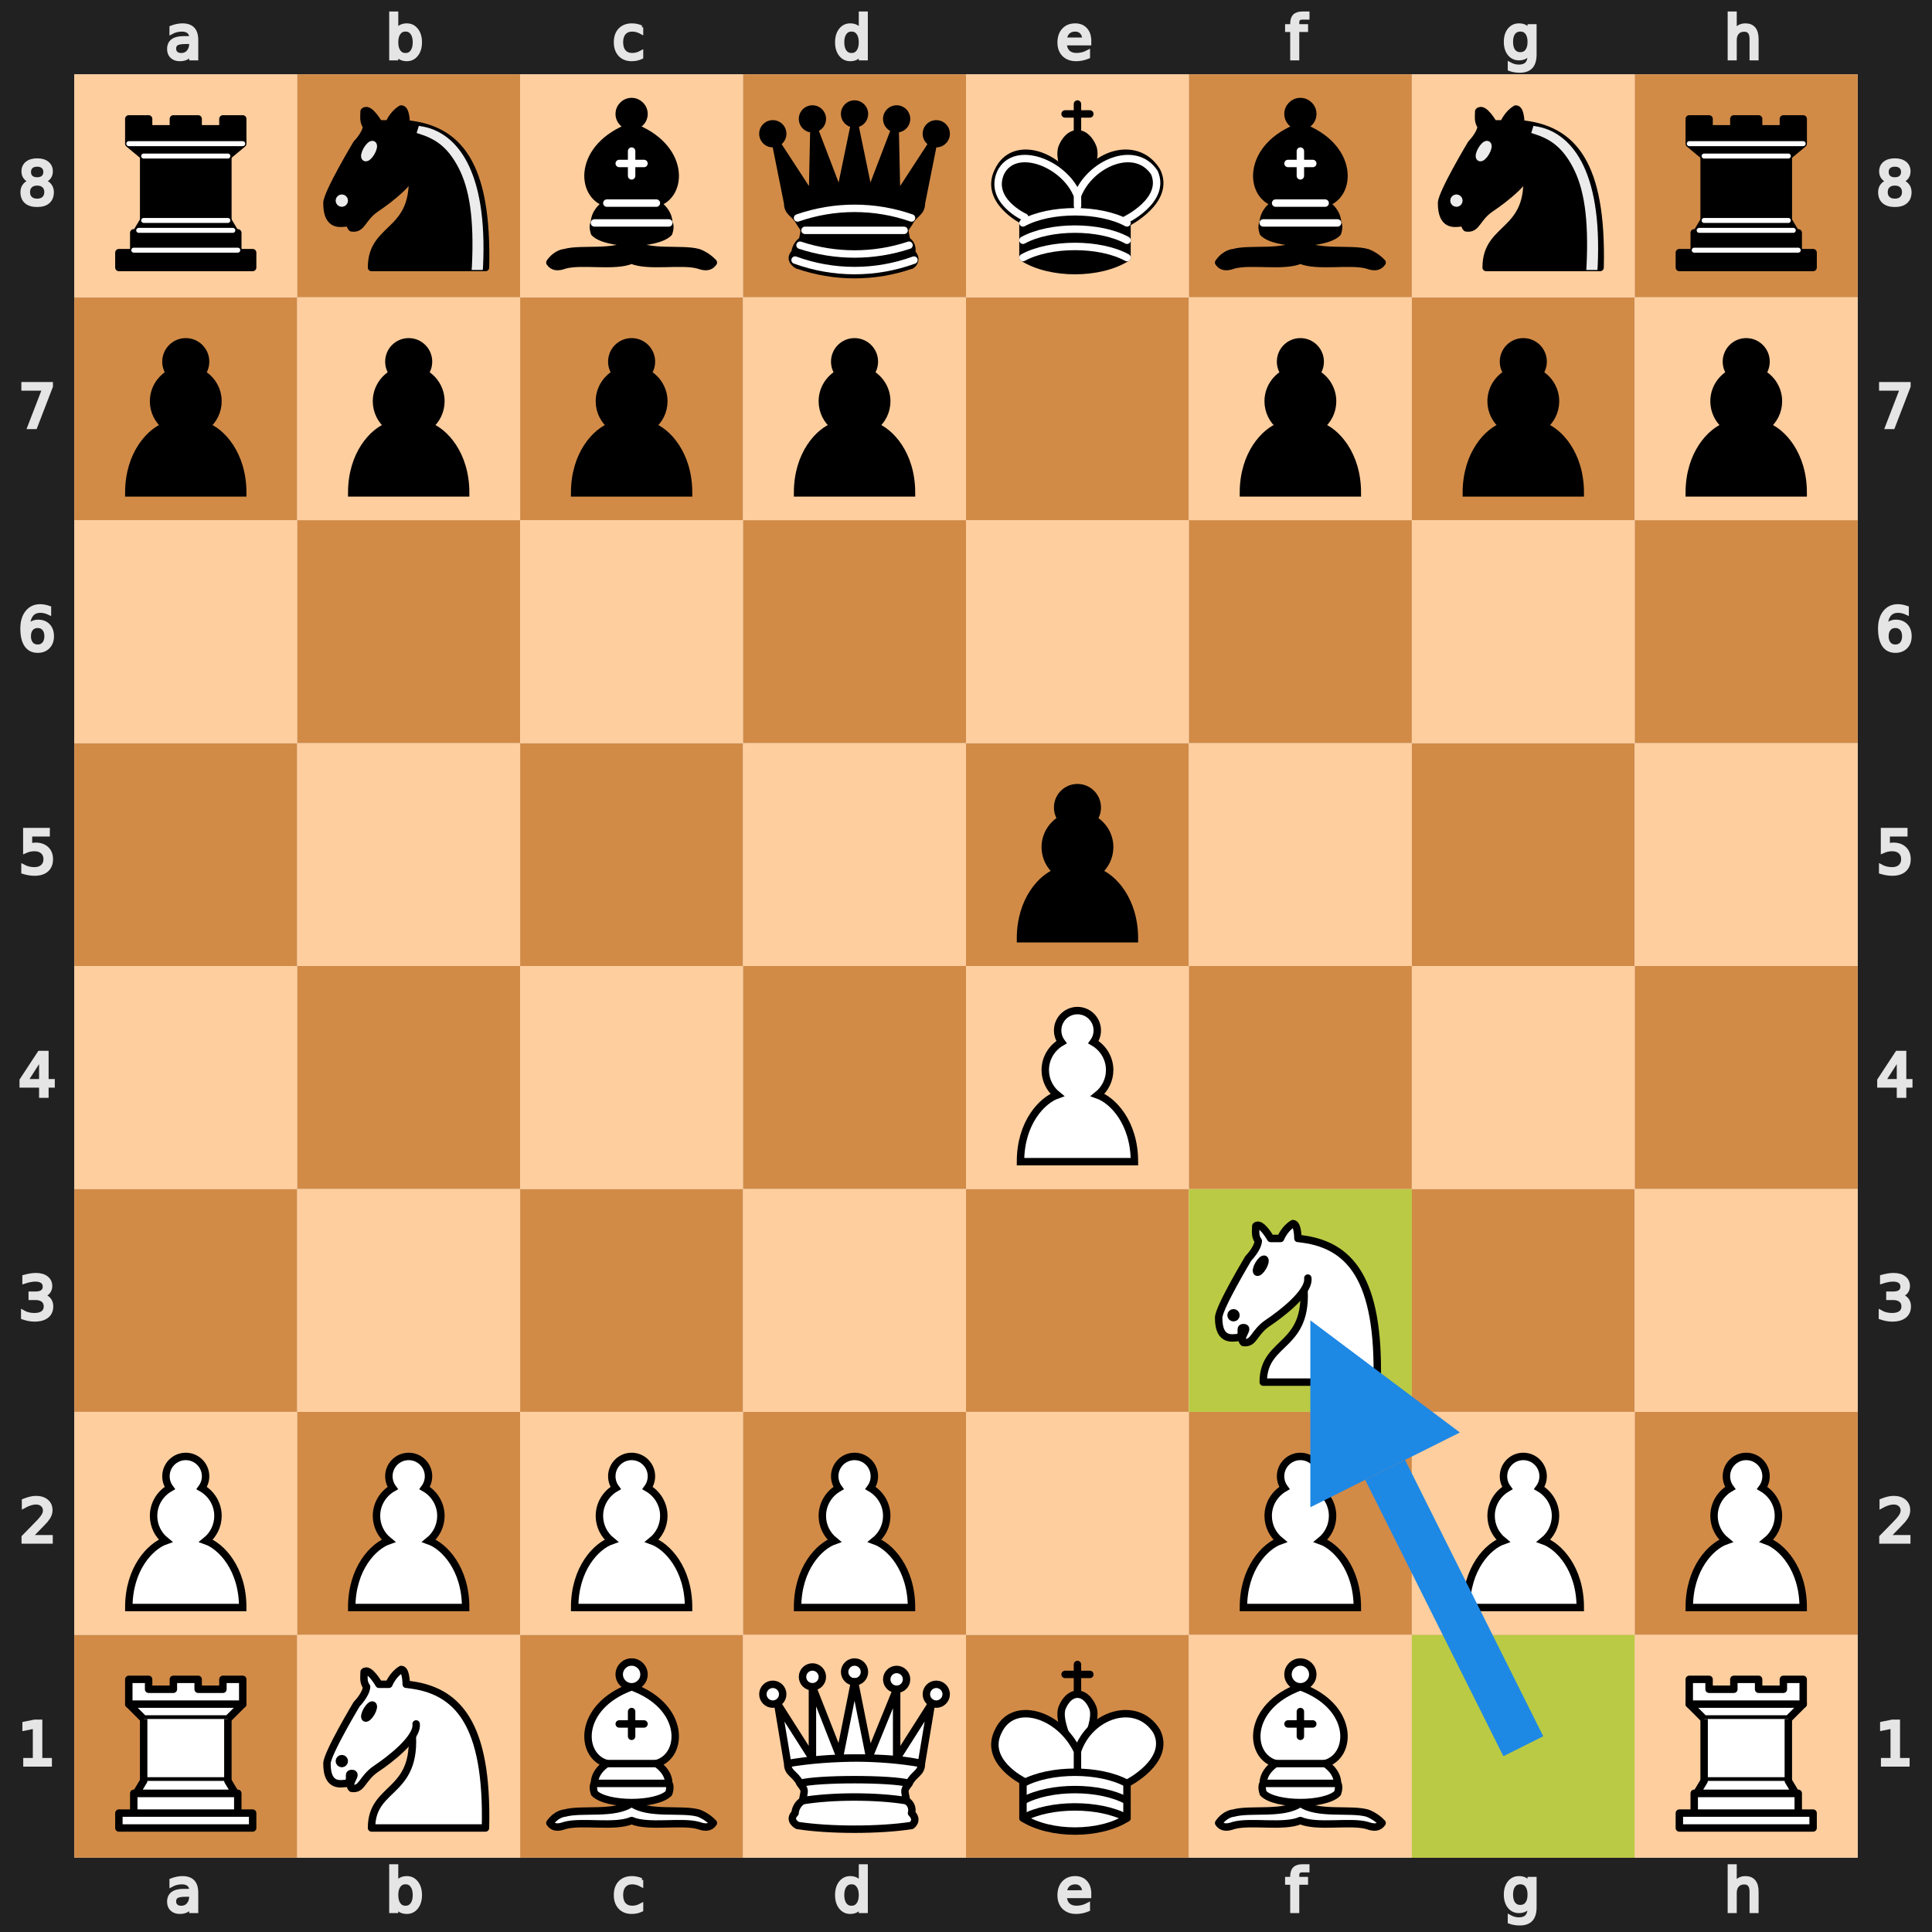
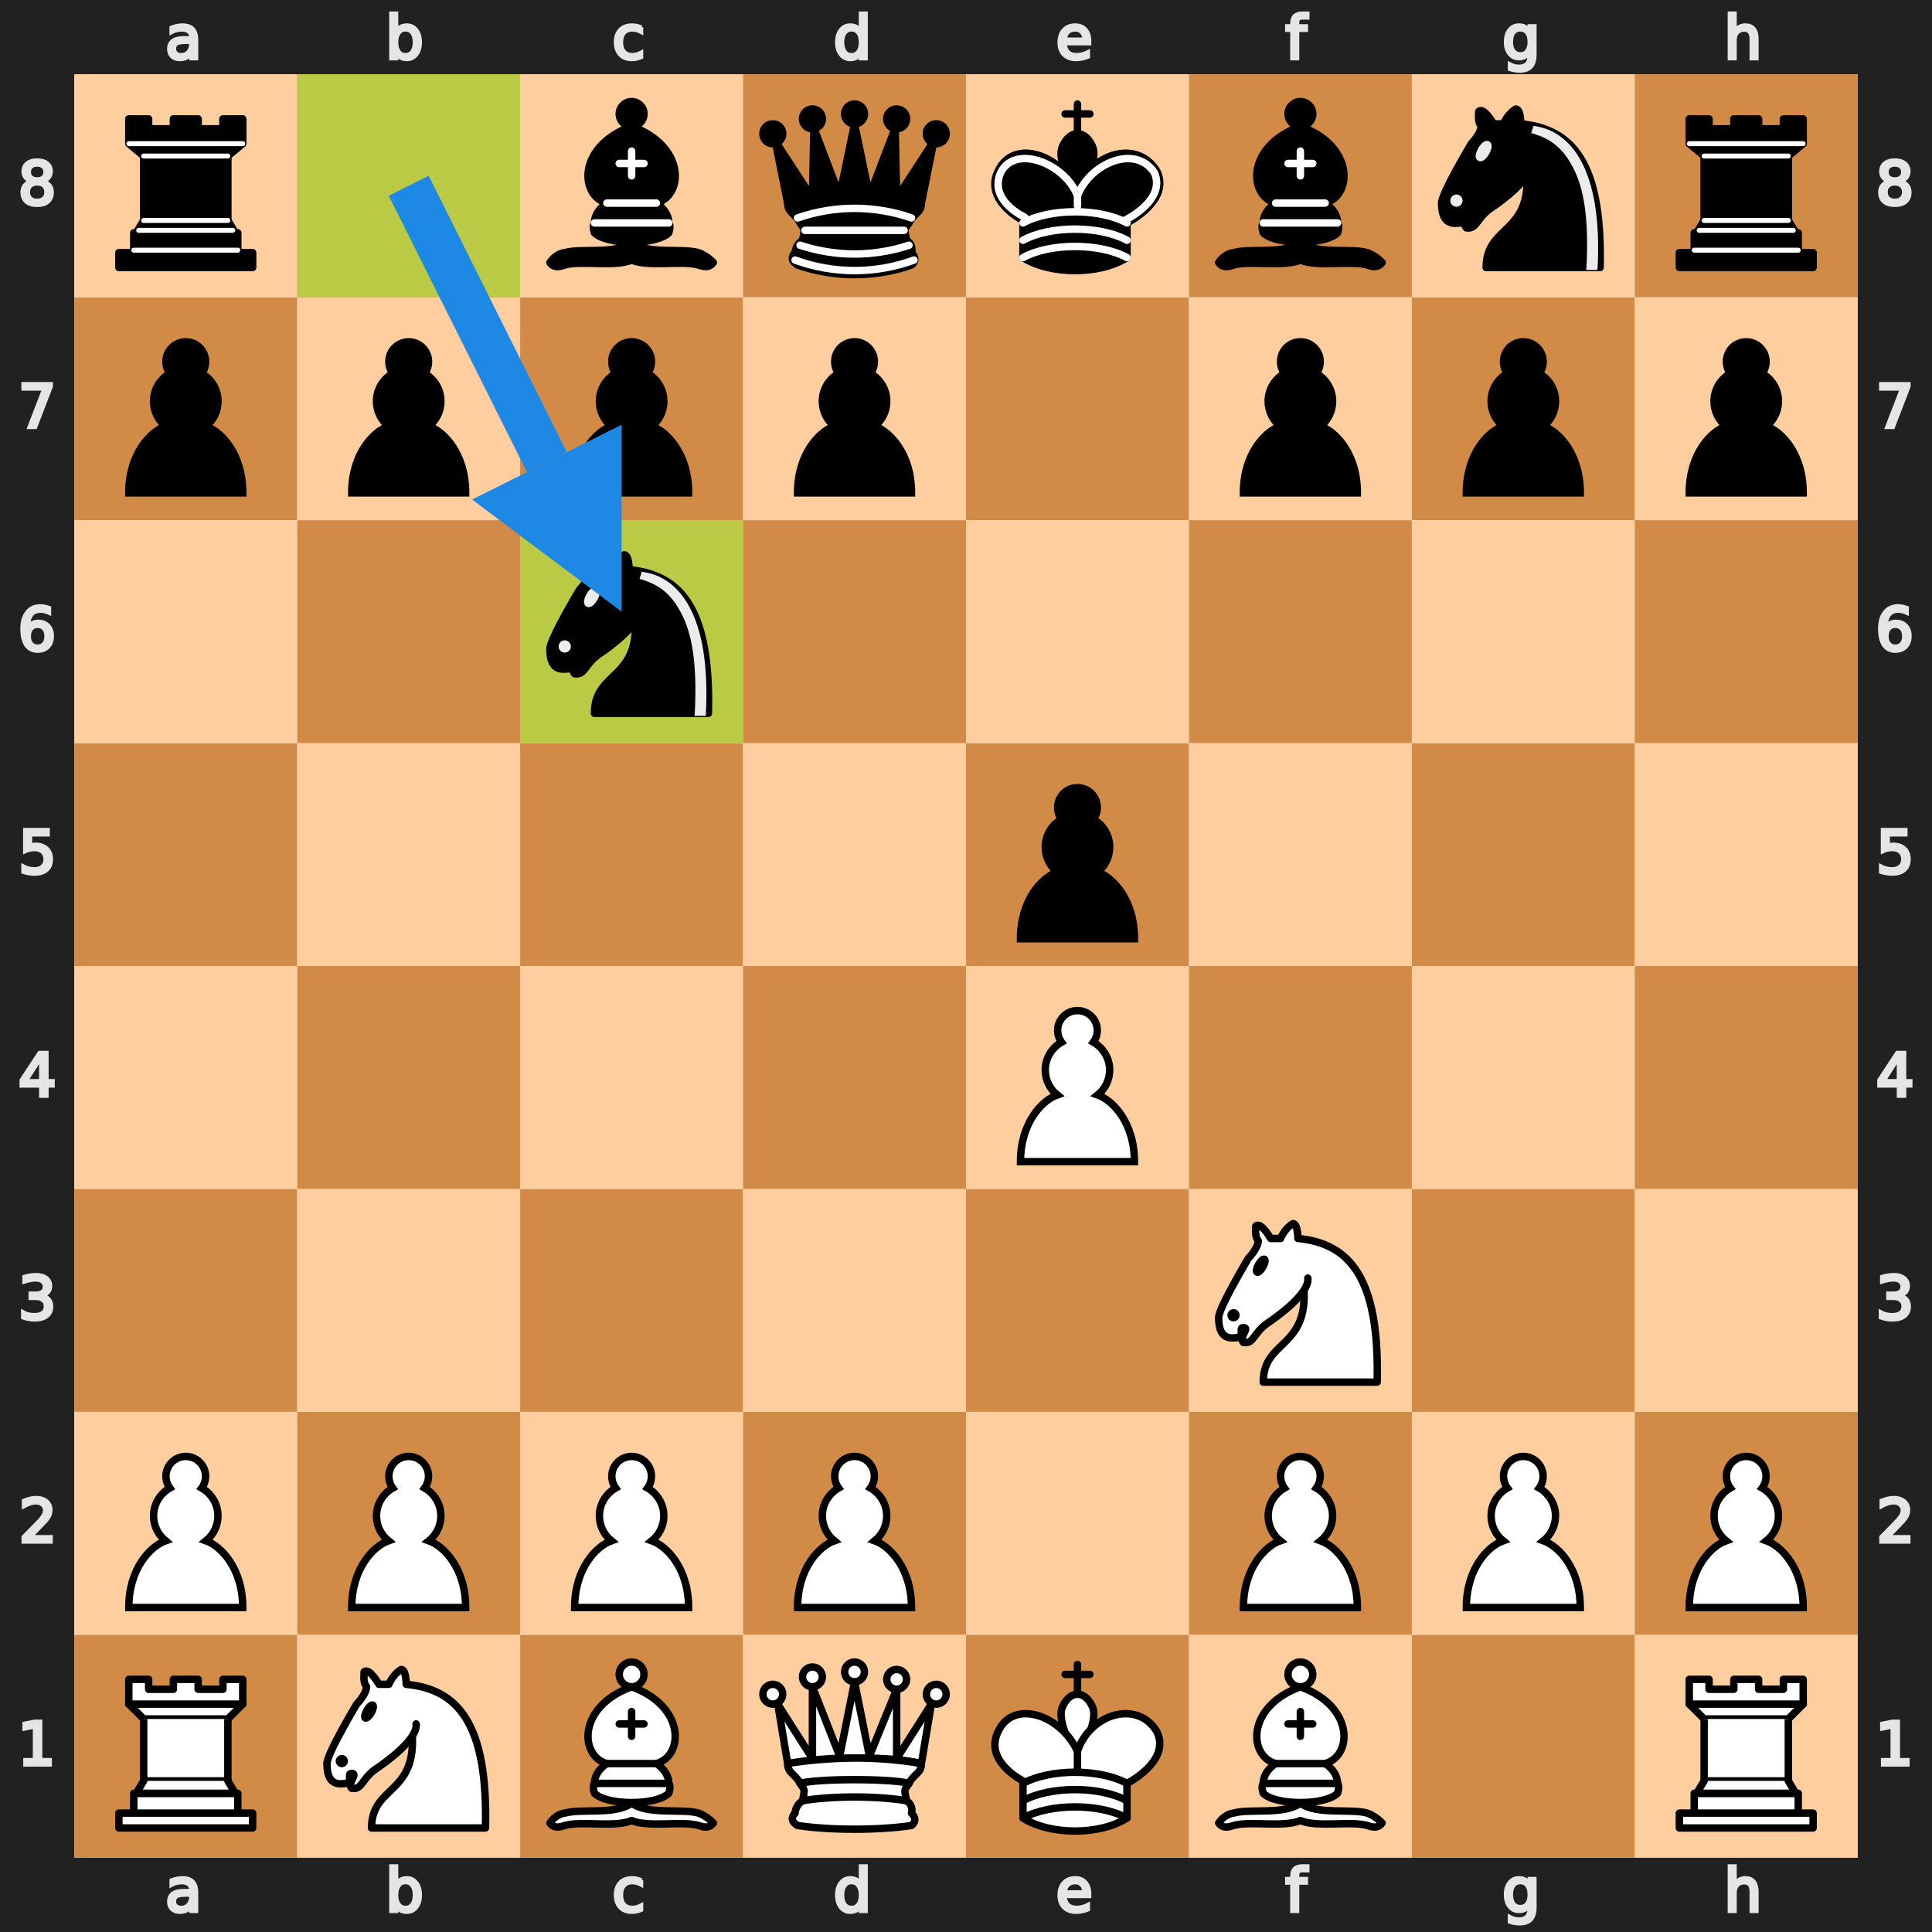
<svg xmlns="http://www.w3.org/2000/svg" xmlns:xlink="http://www.w3.org/1999/xlink" viewBox="0 0 390 390" width="400" height="400">
  <defs>
    <g id="white-pawn" class="white pawn">
      <path d="M22.5 9c-2.21 0-4 1.79-4 4 0 .89.29 1.71.78 2.38C17.33 16.5 16 18.59 16 21c0 2.03.94 3.84 2.41 5.03-3 1.06-7.41 5.55-7.41 13.47h23c0-7.92-4.41-12.41-7.41-13.47 1.47-1.19 2.41-3 2.41-5.03 0-2.41-1.33-4.5-3.28-5.62.49-.67.78-1.49.78-2.38 0-2.21-1.79-4-4-4z" fill="#fff" stroke="#000" stroke-width="1.5" stroke-linecap="round" />
    </g>
    <g id="white-knight" class="white knight" fill="none" fill-rule="evenodd" stroke="#000" stroke-width="1.5" stroke-linecap="round" stroke-linejoin="round">
      <path d="M 22,10 C 32.5,11 38.5,18 38,39 L 15,39 C 15,30 25,32.5 23,18" style="fill:#ffffff; stroke:#000000;" />
      <path d="M 24,18 C 24.38,20.91 18.45,25.37 16,27 C 13,29 13.18,31.34 11,31 C 9.958,30.06 12.41,27.96 11,28 C 10,28 11.19,29.23 10,30 C 9,30 5.997,31 6,26 C 6,24 12,14 12,14 C 12,14 13.89,12.1 14,10.5 C 13.27,9.506 13.5,8.5 13.5,7.5 C 14.5,6.5 16.5,10 16.5,10 L 18.5,10 C 18.5,10 19.28,8.008 21,7 C 22,7 22,10 22,10" style="fill:#ffffff; stroke:#000000;" />
      <path d="M 9.5 25.5 A 0.5 0.5 0 1 1 8.5,25.5 A 0.5 0.5 0 1 1 9.5 25.5 z" style="fill:#000000; stroke:#000000;" />
      <path d="M 15 15.5 A 0.5 1.5 0 1 1 14,15.5 A 0.5 1.5 0 1 1 15 15.5 z" transform="matrix(0.866,0.5,-0.5,0.866,9.693,-5.173)" style="fill:#000000; stroke:#000000;" />
    </g>
    <g id="white-bishop" class="white bishop" fill="none" fill-rule="evenodd" stroke="#000" stroke-width="1.5" stroke-linecap="round" stroke-linejoin="round">
      <g fill="#fff" stroke-linecap="butt">
        <path d="M9 36c3.39-.97 10.11.43 13.5-2 3.39 2.43 10.11 1.03 13.5 2 0 0 1.65.54 3 2-.68.97-1.65.99-3 .5-3.39-.97-10.11.46-13.5-1-3.39 1.46-10.11.03-13.5 1-1.354.49-2.323.47-3-.5 1.354-1.94 3-2 3-2zM15 32c2.5 2.5 12.5 2.5 15 0 .5-1.5 0-2 0-2 0-2.5-2.5-4-2.5-4 5.5-1.5 6-11.5-5-15.5-11 4-10.5 14-5 15.5 0 0-2.5 1.5-2.5 4 0 0-.5.5 0 2zM25 8a2.5 2.5 0 1 1-5 0 2.5 2.5 0 1 1 5 0z" />
      </g>
      <path d="M17.5 26h10M15 30h15m-7.5-14.5v5M20 18h5" stroke-linejoin="miter" />
    </g>
    <g id="white-rook" class="white rook" fill="#fff" fill-rule="evenodd" stroke="#000" stroke-width="1.5" stroke-linecap="round" stroke-linejoin="round">
      <path d="M9 39h27v-3H9v3zM12 36v-4h21v4H12zM11 14V9h4v2h5V9h5v2h5V9h4v5" stroke-linecap="butt" />
      <path d="M34 14l-3 3H14l-3-3" />
      <path d="M31 17v12.5H14V17" stroke-linecap="butt" stroke-linejoin="miter" />
      <path d="M31 29.5l1.5 2.5h-20l1.5-2.5" />
      <path d="M11 14h23" fill="none" stroke-linejoin="miter" />
    </g>
    <g id="white-queen" class="white queen" fill="#fff" fill-rule="evenodd" stroke="#000" stroke-width="1.5" stroke-linecap="round" stroke-linejoin="round">
      <path d="M8 12a2 2 0 1 1-4 0 2 2 0 1 1 4 0zM24.5 7.5a2 2 0 1 1-4 0 2 2 0 1 1 4 0zM41 12a2 2 0 1 1-4 0 2 2 0 1 1 4 0zM16 8.5a2 2 0 1 1-4 0 2 2 0 1 1 4 0zM33 9a2 2 0 1 1-4 0 2 2 0 1 1 4 0z" />
      <path d="M9 26c8.5-1.5 21-1.5 27 0l2-12-7 11V11l-5.5 13.5-3-15-3 15-5.5-14V25L7 14l2 12zM9 26c0 2 1.5 2 2.5 4 1 1.5 1 1 .5 3.5-1.5 1-1.5 2.5-1.5 2.5-1.5 1.5.5 2.5.5 2.5 6.5 1 16.5 1 23 0 0 0 1.5-1 0-2.5 0 0 .5-1.5-1-2.5-.5-2.5-.5-2 .5-3.5 1-2 2.5-2 2.5-4-8.5-1.5-18.5-1.5-27 0z" stroke-linecap="butt" />
      <path d="M11.5 30c3.5-1 18.5-1 22 0M12 33.5c6-1 15-1 21 0" fill="none" />
    </g>
    <g id="white-king" class="white king" fill="none" fill-rule="evenodd" stroke="#000" stroke-width="1.5" stroke-linecap="round" stroke-linejoin="round">
      <path d="M22.5 11.63V6M20 8h5" stroke-linejoin="miter" />
      <path d="M22.5 25s4.5-7.5 3-10.5c0 0-1-2.5-3-2.5s-3 2.5-3 2.5c-1.5 3 3 10.5 3 10.5" fill="#fff" stroke-linecap="butt" stroke-linejoin="miter" />
      <path d="M11.5 37c5.5 3.5 15.5 3.5 21 0v-7s9-4.5 6-10.5c-4-6.5-13.5-3.5-16 4V27v-3.5c-3.5-7.5-13-10.5-16-4-3 6 5 10 5 10V37z" fill="#fff" />
      <path d="M11.5 30c5.5-3 15.5-3 21 0m-21 3.5c5.5-3 15.5-3 21 0m-21 3.5c5.5-3 15.5-3 21 0" />
    </g>
    <g id="black-pawn" class="black pawn">
      <path d="M22.5 9c-2.21 0-4 1.79-4 4 0 .89.29 1.71.78 2.38C17.33 16.5 16 18.59 16 21c0 2.03.94 3.84 2.41 5.03-3 1.06-7.41 5.55-7.41 13.47h23c0-7.92-4.41-12.41-7.41-13.47 1.47-1.19 2.41-3 2.41-5.03 0-2.41-1.33-4.5-3.28-5.62.49-.67.78-1.49.78-2.38 0-2.21-1.79-4-4-4z" fill="#000" stroke="#000" stroke-width="1.5" stroke-linecap="round" />
    </g>
    <g id="black-knight" class="black knight" fill="none" fill-rule="evenodd" stroke="#000" stroke-width="1.5" stroke-linecap="round" stroke-linejoin="round">
      <path d="M 22,10 C 32.5,11 38.5,18 38,39 L 15,39 C 15,30 25,32.5 23,18" style="fill:#000000; stroke:#000000;" />
      <path d="M 24,18 C 24.38,20.91 18.45,25.37 16,27 C 13,29 13.18,31.34 11,31 C 9.958,30.06 12.41,27.96 11,28 C 10,28 11.19,29.23 10,30 C 9,30 5.997,31 6,26 C 6,24 12,14 12,14 C 12,14 13.89,12.1 14,10.5 C 13.27,9.506 13.5,8.5 13.5,7.5 C 14.5,6.5 16.5,10 16.5,10 L 18.5,10 C 18.5,10 19.28,8.008 21,7 C 22,7 22,10 22,10" style="fill:#000000; stroke:#000000;" />
      <path d="M 9.5 25.5 A 0.5 0.5 0 1 1 8.5,25.5 A 0.5 0.5 0 1 1 9.5 25.5 z" style="fill:#ececec; stroke:#ececec;" />
      <path d="M 15 15.5 A 0.5 1.5 0 1 1 14,15.5 A 0.5 1.5 0 1 1 15 15.5 z" transform="matrix(0.866,0.5,-0.5,0.866,9.693,-5.173)" style="fill:#ececec; stroke:#ececec;" />
      <path d="M 24.55,10.4 L 24.1,11.85 L 24.6,12 C 27.75,13 30.25,14.49 32.5,18.75 C 34.75,23.01 35.75,29.06 35.25,39 L 35.2,39.5 L 37.45,39.5 L 37.5,39 C 38,28.94 36.62,22.15 34.25,17.66 C 31.88,13.17 28.46,11.02 25.06,10.5 L 24.55,10.4 z " style="fill:#ececec; stroke:none;" />
    </g>
    <g id="black-bishop" class="black bishop" fill="none" fill-rule="evenodd" stroke="#000" stroke-width="1.5" stroke-linecap="round" stroke-linejoin="round">
      <path d="M9 36c3.39-.97 10.11.43 13.5-2 3.39 2.43 10.11 1.03 13.5 2 0 0 1.65.54 3 2-.68.97-1.65.99-3 .5-3.39-.97-10.11.46-13.5-1-3.39 1.46-10.11.03-13.5 1-1.354.49-2.323.47-3-.5 1.354-1.94 3-2 3-2zm6-4c2.5 2.5 12.5 2.5 15 0 .5-1.5 0-2 0-2 0-2.5-2.5-4-2.5-4 5.5-1.5 6-11.5-5-15.5-11 4-10.5 14-5 15.5 0 0-2.5 1.5-2.5 4 0 0-.5.5 0 2zM25 8a2.5 2.5 0 1 1-5 0 2.5 2.5 0 1 1 5 0z" fill="#000" stroke-linecap="butt" />
      <path d="M17.5 26h10M15 30h15m-7.5-14.5v5M20 18h5" stroke="#fff" stroke-linejoin="miter" />
    </g>
    <g id="black-rook" class="black rook" fill="#000" fill-rule="evenodd" stroke="#000" stroke-width="1.5" stroke-linecap="round" stroke-linejoin="round">
      <path d="M9 39h27v-3H9v3zM12.5 32l1.5-2.5h17l1.5 2.5h-20zM12 36v-4h21v4H12z" stroke-linecap="butt" />
      <path d="M14 29.5v-13h17v13H14z" stroke-linecap="butt" stroke-linejoin="miter" />
      <path d="M14 16.5L11 14h23l-3 2.5H14zM11 14V9h4v2h5V9h5v2h5V9h4v5H11z" stroke-linecap="butt" />
      <path d="M12 35.5h21M13 31.5h19M14 29.5h17M14 16.5h17M11 14h23" fill="none" stroke="#fff" stroke-width="1" stroke-linejoin="miter" />
    </g>
    <g id="black-queen" class="black queen" fill="#000" fill-rule="evenodd" stroke="#000" stroke-width="1.5" stroke-linecap="round" stroke-linejoin="round">
      <g fill="#000" stroke="none">
        <circle cx="6" cy="12" r="2.75" />
        <circle cx="14" cy="9" r="2.75" />
        <circle cx="22.5" cy="8" r="2.75" />
        <circle cx="31" cy="9" r="2.75" />
        <circle cx="39" cy="12" r="2.75" />
      </g>
      <path d="M9 26c8.5-1.5 21-1.5 27 0l2.5-12.5L31 25l-.3-14.1-5.2 13.6-3-14.5-3 14.5-5.2-13.6L14 25 6.5 13.5 9 26zM9 26c0 2 1.5 2 2.5 4 1 1.5 1 1 .5 3.5-1.5 1-1.5 2.5-1.5 2.5-1.5 1.5.5 2.5.5 2.5 6.5 1 16.5 1 23 0 0 0 1.5-1 0-2.5 0 0 .5-1.5-1-2.5-.5-2.5-.5-2 .5-3.5 1-2 2.5-2 2.5-4-8.5-1.5-18.5-1.5-27 0z" stroke-linecap="butt" />
      <path d="M11 38.5a35 35 1 0 0 23 0" fill="none" stroke-linecap="butt" />
      <path d="M11 29a35 35 1 0 1 23 0M12.5 31.5h20M11.5 34.5a35 35 1 0 0 22 0M10.5 37.5a35 35 1 0 0 24 0" fill="none" stroke="#fff" />
    </g>
    <g id="black-king" class="black king" fill="none" fill-rule="evenodd" stroke="#000" stroke-width="1.5" stroke-linecap="round" stroke-linejoin="round">
      <path d="M22.5 11.63V6" stroke-linejoin="miter" />
      <path d="M22.5 25s4.5-7.5 3-10.5c0 0-1-2.5-3-2.5s-3 2.5-3 2.5c-1.5 3 3 10.5 3 10.5" fill="#000" stroke-linecap="butt" stroke-linejoin="miter" />
      <path d="M11.5 37c5.5 3.5 15.5 3.5 21 0v-7s9-4.5 6-10.5c-4-6.5-13.5-3.5-16 4V27v-3.5c-3.5-7.5-13-10.5-16-4-3 6 5 10 5 10V37z" fill="#000" />
      <path d="M20 8h5" stroke-linejoin="miter" />
      <path d="M32 29.5s8.5-4 6.03-9.65C34.15 14 25 18 22.5 24.5l.01 2.1-.01-2.1C20 18 9.906 14 6.997 19.85c-2.497 5.65 4.853 9 4.853 9M11.5 30c5.5-3 15.5-3 21 0m-21 3.5c5.5-3 15.5-3 21 0m-21 3.5c5.5-3 15.5-3 21 0" stroke="#fff" />
    </g>
  </defs>
  <rect x="7.5" y="7.5" width="375" height="375" fill="none" stroke="#212121" stroke-width="15" />
  <g transform="translate(20, 1) scale(0.75, 0.75)" fill="#e5e5e5" stroke="#e5e5e5">
    <path d="M23.328 10.016q-1.742 0-2.414.398-.672.398-.672 1.36 0 .765.5 1.218.508.445 1.375.445 1.196 0 1.914-.843.727-.852.727-2.258v-.32zm2.867-.594v4.992h-1.437v-1.328q-.492.797-1.227 1.18-.734.375-1.797.375-1.343 0-2.14-.75-.79-.758-.79-2.024 0-1.476.985-2.226.992-.75 2.953-.75h2.016V8.75q0-.992-.656-1.531-.649-.547-1.829-.547-.75 0-1.46.18-.711.18-1.368.539V6.062q.79-.304 1.532-.453.742-.156 1.445-.156 1.898 0 2.836.984.937.985.937 2.985z" />
  </g>
  <g transform="translate(20, 375) scale(0.75, 0.75)" fill="#e5e5e5" stroke="#e5e5e5">
    <path d="M23.328 10.016q-1.742 0-2.414.398-.672.398-.672 1.36 0 .765.5 1.218.508.445 1.375.445 1.196 0 1.914-.843.727-.852.727-2.258v-.32zm2.867-.594v4.992h-1.437v-1.328q-.492.797-1.227 1.18-.734.375-1.797.375-1.343 0-2.14-.75-.79-.758-.79-2.024 0-1.476.985-2.226.992-.75 2.953-.75h2.016V8.75q0-.992-.656-1.531-.649-.547-1.829-.547-.75 0-1.46.18-.711.18-1.368.539V6.062q.79-.304 1.532-.453.742-.156 1.445-.156 1.898 0 2.836.984.937.985.937 2.985z" />
  </g>
  <g transform="translate(65, 1) scale(0.75, 0.75)" fill="#e5e5e5" stroke="#e5e5e5">
    <path d="M24.922 10.047q0-1.586-.656-2.485-.649-.906-1.79-.906-1.14 0-1.796.906-.649.899-.649 2.485 0 1.586.649 2.492.656.898 1.797.898 1.14 0 1.789-.898.656-.906.656-2.492zm-4.89-3.055q.452-.781 1.14-1.156.695-.383 1.656-.383 1.594 0 2.586 1.266 1 1.265 1 3.328 0 2.062-1 3.328-.992 1.266-2.586 1.266-.96 0-1.656-.375-.688-.383-1.14-1.164v1.312h-1.446V2.258h1.445z" />
  </g>
  <g transform="translate(65, 375) scale(0.75, 0.75)" fill="#e5e5e5" stroke="#e5e5e5">
    <path d="M24.922 10.047q0-1.586-.656-2.485-.649-.906-1.79-.906-1.14 0-1.796.906-.649.899-.649 2.485 0 1.586.649 2.492.656.898 1.797.898 1.14 0 1.789-.898.656-.906.656-2.492zm-4.89-3.055q.452-.781 1.14-1.156.695-.383 1.656-.383 1.594 0 2.586 1.266 1 1.265 1 3.328 0 2.062-1 3.328-.992 1.266-2.586 1.266-.96 0-1.656-.375-.688-.383-1.14-1.164v1.312h-1.446V2.258h1.445z" />
  </g>
  <g transform="translate(110, 1) scale(0.75, 0.75)" fill="#e5e5e5" stroke="#e5e5e5">
    <path d="M25.96 6v1.344q-.608-.336-1.226-.5-.609-.172-1.234-.172-1.398 0-2.172.89-.773.883-.773 2.485 0 1.601.773 2.492.774.883 2.172.883.625 0 1.234-.164.618-.172 1.227-.508v1.328q-.602.281-1.25.422-.64.14-1.367.14-1.977 0-3.14-1.242-1.165-1.242-1.165-3.351 0-2.14 1.172-3.367 1.18-1.227 3.227-1.227.664 0 1.296.14.633.134 1.227.407z" />
  </g>
  <g transform="translate(110, 375) scale(0.75, 0.75)" fill="#e5e5e5" stroke="#e5e5e5">
    <path d="M25.96 6v1.344q-.608-.336-1.226-.5-.609-.172-1.234-.172-1.398 0-2.172.89-.773.883-.773 2.485 0 1.601.773 2.492.774.883 2.172.883.625 0 1.234-.164.618-.172 1.227-.508v1.328q-.602.281-1.25.422-.64.14-1.367.14-1.977 0-3.14-1.242-1.165-1.242-1.165-3.351 0-2.14 1.172-3.367 1.18-1.227 3.227-1.227.664 0 1.296.14.633.134 1.227.407z" />
  </g>
  <g transform="translate(155, 1) scale(0.75, 0.75)" fill="#e5e5e5" stroke="#e5e5e5">
    <path d="M24.973 6.992V2.258h1.437v12.156h-1.437v-1.312q-.453.78-1.149 1.164-.687.375-1.656.375-1.586 0-2.586-1.266-.992-1.266-.992-3.328 0-2.063.992-3.328 1-1.266 2.586-1.266.969 0 1.656.383.696.375 1.149 1.156zm-4.899 3.055q0 1.586.649 2.492.656.898 1.797.898 1.14 0 1.796-.898.657-.906.657-2.492 0-1.586-.657-2.485-.656-.906-1.796-.906-1.141 0-1.797.906-.649.899-.649 2.485z" />
  </g>
  <g transform="translate(155, 375) scale(0.75, 0.75)" fill="#e5e5e5" stroke="#e5e5e5">
    <path d="M24.973 6.992V2.258h1.437v12.156h-1.437v-1.312q-.453.78-1.149 1.164-.687.375-1.656.375-1.586 0-2.586-1.266-.992-1.266-.992-3.328 0-2.063.992-3.328 1-1.266 2.586-1.266.969 0 1.656.383.696.375 1.149 1.156zm-4.899 3.055q0 1.586.649 2.492.656.898 1.797.898 1.14 0 1.796-.898.657-.906.657-2.492 0-1.586-.657-2.485-.656-.906-1.796-.906-1.141 0-1.797.906-.649.899-.649 2.485z" />
  </g>
  <g transform="translate(200, 1) scale(0.75, 0.75)" fill="#e5e5e5" stroke="#e5e5e5">
    <path d="M26.555 9.68v.703h-6.61q.094 1.484.89 2.265.806.774 2.235.774.828 0 1.602-.203.781-.203 1.547-.61v1.36q-.774.328-1.586.5-.813.172-1.649.172-2.093 0-3.32-1.22-1.219-1.218-1.219-3.296 0-2.148 1.157-3.406 1.164-1.266 3.132-1.266 1.766 0 2.79 1.14 1.03 1.134 1.03 3.087zm-1.438-.422q-.015-1.18-.664-1.883-.64-.703-1.703-.703-1.203 0-1.93.68-.718.68-.828 1.914z" />
  </g>
  <g transform="translate(200, 375) scale(0.75, 0.75)" fill="#e5e5e5" stroke="#e5e5e5">
    <path d="M26.555 9.68v.703h-6.61q.094 1.484.89 2.265.806.774 2.235.774.828 0 1.602-.203.781-.203 1.547-.61v1.36q-.774.328-1.586.5-.813.172-1.649.172-2.093 0-3.32-1.22-1.219-1.218-1.219-3.296 0-2.148 1.157-3.406 1.164-1.266 3.132-1.266 1.766 0 2.79 1.14 1.03 1.134 1.03 3.087zm-1.438-.422q-.015-1.18-.664-1.883-.64-.703-1.703-.703-1.203 0-1.93.68-.718.68-.828 1.914z" />
  </g>
  <g transform="translate(245, 1) scale(0.75, 0.75)" fill="#e5e5e5" stroke="#e5e5e5">
    <path d="M25.285 2.258v1.195H23.91q-.773 0-1.078.313-.297.312-.297 1.125v.773h2.367v1.117h-2.367v7.633H21.09V6.781h-1.375V5.664h1.375v-.61q0-1.46.68-2.124.68-.672 2.156-.672z" />
  </g>
  <g transform="translate(245, 375) scale(0.75, 0.75)" fill="#e5e5e5" stroke="#e5e5e5">
    <path d="M25.285 2.258v1.195H23.91q-.773 0-1.078.313-.297.312-.297 1.125v.773h2.367v1.117h-2.367v7.633H21.09V6.781h-1.375V5.664h1.375v-.61q0-1.46.68-2.124.68-.672 2.156-.672z" />
  </g>
  <g transform="translate(290, 1) scale(0.75, 0.75)" fill="#e5e5e5" stroke="#e5e5e5">
    <path d="M24.973 9.937q0-1.562-.649-2.421-.64-.86-1.804-.86-1.157 0-1.805.86-.64.859-.64 2.421 0 1.555.64 2.415.648.859 1.805.859 1.164 0 1.804-.86.649-.859.649-2.414zm1.437 3.391q0 2.234-.992 3.32-.992 1.094-3.04 1.094-.757 0-1.429-.117-.672-.11-1.304-.344v-1.398q.632.344 1.25.508.617.164 1.257.164 1.414 0 2.118-.743.703-.734.703-2.226v-.711q-.446.773-1.141 1.156-.695.383-1.664.383-1.61 0-2.594-1.227-.984-1.226-.984-3.25 0-2.03.984-3.257.985-1.227 2.594-1.227.969 0 1.664.383t1.14 1.156V5.664h1.438z" />
  </g>
  <g transform="translate(290, 375) scale(0.75, 0.75)" fill="#e5e5e5" stroke="#e5e5e5">
    <path d="M24.973 9.937q0-1.562-.649-2.421-.64-.86-1.804-.86-1.157 0-1.805.86-.64.859-.64 2.421 0 1.555.64 2.415.648.859 1.805.859 1.164 0 1.804-.86.649-.859.649-2.414zm1.437 3.391q0 2.234-.992 3.32-.992 1.094-3.04 1.094-.757 0-1.429-.117-.672-.11-1.304-.344v-1.398q.632.344 1.25.508.617.164 1.257.164 1.414 0 2.118-.743.703-.734.703-2.226v-.711q-.446.773-1.141 1.156-.695.383-1.664.383-1.61 0-2.594-1.227-.984-1.226-.984-3.25 0-2.03.984-3.257.985-1.227 2.594-1.227.969 0 1.664.383t1.14 1.156V5.664h1.438z" />
  </g>
  <g transform="translate(335, 1) scale(0.75, 0.75)" fill="#e5e5e5" stroke="#e5e5e5">
    <path d="M26.164 9.133v5.281h-1.437V9.18q0-1.243-.485-1.86-.484-.617-1.453-.617-1.164 0-1.836.742-.672.742-.672 2.024v4.945h-1.445V2.258h1.445v4.765q.516-.789 1.211-1.18.703-.39 1.617-.39 1.508 0 2.282.938.773.93.773 2.742z" />
  </g>
  <g transform="translate(335, 375) scale(0.75, 0.75)" fill="#e5e5e5" stroke="#e5e5e5">
    <path d="M26.164 9.133v5.281h-1.437V9.18q0-1.243-.485-1.86-.484-.617-1.453-.617-1.164 0-1.836.742-.672.742-.672 2.024v4.945h-1.445V2.258h1.445v4.765q.516-.789 1.211-1.18.703-.39 1.617-.39 1.508 0 2.282.938.773.93.773 2.742z" />
  </g>
  <g transform="translate(0, 335) scale(0.75, 0.75)" fill="#e5e5e5" stroke="#e5e5e5">
    <path d="M6.754 26.996h2.578v-8.898l-2.805.562v-1.437l2.79-.563h1.578v10.336h2.578v1.328h-6.72z" />
  </g>
  <g transform="translate(375, 335) scale(0.75, 0.75)" fill="#e5e5e5" stroke="#e5e5e5">
    <path d="M6.754 26.996h2.578v-8.898l-2.805.562v-1.437l2.79-.563h1.578v10.336h2.578v1.328h-6.72z" />
  </g>
  <g transform="translate(0, 290) scale(0.75, 0.75)" fill="#e5e5e5" stroke="#e5e5e5">
    <path d="M8.195 26.996h5.508v1.328H6.297v-1.328q.898-.93 2.445-2.492 1.555-1.57 1.953-2.024.758-.851 1.055-1.437.305-.594.305-1.164 0-.93-.657-1.516-.648-.586-1.695-.586-.742 0-1.57.258-.82.258-1.758.781v-1.593q.953-.383 1.781-.578.828-.196 1.516-.196 1.812 0 2.89.906 1.079.907 1.079 2.422 0 .72-.274 1.368-.265.64-.976 1.515-.196.227-1.243 1.313-1.046 1.078-2.953 3.023z" />
  </g>
  <g transform="translate(375, 290) scale(0.75, 0.75)" fill="#e5e5e5" stroke="#e5e5e5">
    <path d="M8.195 26.996h5.508v1.328H6.297v-1.328q.898-.93 2.445-2.492 1.555-1.57 1.953-2.024.758-.851 1.055-1.437.305-.594.305-1.164 0-.93-.657-1.516-.648-.586-1.695-.586-.742 0-1.57.258-.82.258-1.758.781v-1.593q.953-.383 1.781-.578.828-.196 1.516-.196 1.812 0 2.89.906 1.079.907 1.079 2.422 0 .72-.274 1.368-.265.64-.976 1.515-.196.227-1.243 1.313-1.046 1.078-2.953 3.023z" />
  </g>
  <g transform="translate(0, 245) scale(0.75, 0.75)" fill="#e5e5e5" stroke="#e5e5e5">
    <path d="M11.434 22.035q1.132.242 1.765 1.008.64.766.64 1.89 0 1.727-1.187 2.672-1.187.946-3.375.946-.734 0-1.515-.149-.774-.14-1.602-.43V26.45q.656.383 1.438.578.78.196 1.632.196 1.485 0 2.258-.586.782-.586.782-1.703 0-1.032-.727-1.61-.719-.586-2.008-.586h-1.36v-1.297h1.423q1.164 0 1.78-.46.618-.47.618-1.344 0-.899-.64-1.375-.633-.485-1.82-.485-.65 0-1.391.141-.743.14-1.633.437V16.95q.898-.25 1.68-.375.788-.125 1.484-.125 1.797 0 2.844.82 1.046.813 1.046 2.204 0 .968-.554 1.64-.555.664-1.578.922z" />
  </g>
  <g transform="translate(375, 245) scale(0.75, 0.75)" fill="#e5e5e5" stroke="#e5e5e5">
    <path d="M11.434 22.035q1.132.242 1.765 1.008.64.766.64 1.89 0 1.727-1.187 2.672-1.187.946-3.375.946-.734 0-1.515-.149-.774-.14-1.602-.43V26.45q.656.383 1.438.578.78.196 1.632.196 1.485 0 2.258-.586.782-.586.782-1.703 0-1.032-.727-1.61-.719-.586-2.008-.586h-1.36v-1.297h1.423q1.164 0 1.78-.46.618-.47.618-1.344 0-.899-.64-1.375-.633-.485-1.82-.485-.65 0-1.391.141-.743.14-1.633.437V16.95q.898-.25 1.68-.375.788-.125 1.484-.125 1.797 0 2.844.82 1.046.813 1.046 2.204 0 .968-.554 1.64-.555.664-1.578.922z" />
  </g>
  <g transform="translate(0, 200) scale(0.75, 0.75)" fill="#e5e5e5" stroke="#e5e5e5">
    <path d="M11.016 18.035L7.03 24.262h3.985zm-.414-1.375h1.984v7.602h1.664v1.312h-1.664v2.75h-1.57v-2.75H5.75v-1.523z" />
  </g>
  <g transform="translate(375, 200) scale(0.75, 0.75)" fill="#e5e5e5" stroke="#e5e5e5">
    <path d="M11.016 18.035L7.03 24.262h3.985zm-.414-1.375h1.984v7.602h1.664v1.312h-1.664v2.75h-1.57v-2.75H5.75v-1.523z" />
  </g>
  <g transform="translate(0, 155) scale(0.75, 0.75)" fill="#e5e5e5" stroke="#e5e5e5">
    <path d="M6.719 16.66h6.195v1.328h-4.75v2.86q.344-.118.688-.172.343-.063.687-.063 1.953 0 3.094 1.07 1.14 1.07 1.14 2.899 0 1.883-1.171 2.93-1.172 1.039-3.305 1.039-.735 0-1.5-.125-.758-.125-1.57-.375v-1.586q.703.383 1.453.57.75.188 1.586.188 1.351 0 2.14-.711.79-.711.79-1.93 0-1.219-.79-1.93-.789-.71-2.14-.71-.633 0-1.266.14-.625.14-1.281.438z" />
  </g>
  <g transform="translate(375, 155) scale(0.75, 0.75)" fill="#e5e5e5" stroke="#e5e5e5">
    <path d="M6.719 16.66h6.195v1.328h-4.75v2.86q.344-.118.688-.172.343-.063.687-.063 1.953 0 3.094 1.07 1.14 1.07 1.14 2.899 0 1.883-1.171 2.93-1.172 1.039-3.305 1.039-.735 0-1.5-.125-.758-.125-1.57-.375v-1.586q.703.383 1.453.57.75.188 1.586.188 1.351 0 2.14-.711.79-.711.79-1.93 0-1.219-.79-1.93-.789-.71-2.14-.71-.633 0-1.266.14-.625.14-1.281.438z" />
  </g>
  <g transform="translate(0, 110) scale(0.75, 0.75)" fill="#e5e5e5" stroke="#e5e5e5">
    <path d="M10.137 21.863q-1.063 0-1.688.727-.617.726-.617 1.992 0 1.258.617 1.992.625.727 1.688.727 1.062 0 1.68-.727.624-.734.624-1.992 0-1.266-.625-1.992-.617-.727-1.68-.727zm3.133-4.945v1.437q-.594-.28-1.204-.43-.601-.148-1.195-.148-1.562 0-2.39 1.055-.82 1.055-.938 3.188.46-.68 1.156-1.04.696-.367 1.531-.367 1.758 0 2.774 1.07 1.023 1.063 1.023 2.899 0 1.797-1.062 2.883-1.063 1.086-2.828 1.086-2.024 0-3.094-1.547-1.07-1.555-1.07-4.5 0-2.766 1.312-4.406 1.313-1.649 3.524-1.649.593 0 1.195.117.61.118 1.266.352z" />
  </g>
  <g transform="translate(375, 110) scale(0.75, 0.75)" fill="#e5e5e5" stroke="#e5e5e5">
    <path d="M10.137 21.863q-1.063 0-1.688.727-.617.726-.617 1.992 0 1.258.617 1.992.625.727 1.688.727 1.062 0 1.68-.727.624-.734.624-1.992 0-1.266-.625-1.992-.617-.727-1.68-.727zm3.133-4.945v1.437q-.594-.28-1.204-.43-.601-.148-1.195-.148-1.562 0-2.39 1.055-.82 1.055-.938 3.188.46-.68 1.156-1.04.696-.367 1.531-.367 1.758 0 2.774 1.07 1.023 1.063 1.023 2.899 0 1.797-1.062 2.883-1.063 1.086-2.828 1.086-2.024 0-3.094-1.547-1.07-1.555-1.07-4.5 0-2.766 1.312-4.406 1.313-1.649 3.524-1.649.593 0 1.195.117.61.118 1.266.352z" />
  </g>
  <g transform="translate(0, 65) scale(0.75, 0.75)" fill="#e5e5e5" stroke="#e5e5e5">
    <path d="M6.25 16.66h7.5v.672L9.516 28.324H7.867l3.985-10.336H6.25z" />
  </g>
  <g transform="translate(375, 65) scale(0.75, 0.75)" fill="#e5e5e5" stroke="#e5e5e5">
    <path d="M6.25 16.66h7.5v.672L9.516 28.324H7.867l3.985-10.336H6.25z" />
  </g>
  <g transform="translate(0, 20) scale(0.75, 0.75)" fill="#e5e5e5" stroke="#e5e5e5">
    <path d="M10 22.785q-1.125 0-1.773.602-.641.601-.641 1.656t.64 1.656q.649.602 1.774.602t1.773-.602q.649-.61.649-1.656 0-1.055-.649-1.656-.64-.602-1.773-.602zm-1.578-.672q-1.016-.25-1.586-.945-.563-.695-.563-1.695 0-1.399.993-2.211 1-.813 2.734-.813 1.742 0 2.734.813.993.812.993 2.21 0 1-.57 1.696-.563.695-1.571.945 1.14.266 1.773 1.04.641.773.641 1.89 0 1.695-1.04 2.602-1.03.906-2.96.906t-2.969-.906Q6 26.738 6 25.043q0-1.117.64-1.89.641-.774 1.782-1.04zm-.578-2.492q0 .906.562 1.414.57.508 1.594.508 1.016 0 1.586-.508.578-.508.578-1.414 0-.906-.578-1.414-.57-.508-1.586-.508-1.023 0-1.594.508-.562.508-.562 1.414z" />
  </g>
  <g transform="translate(375, 20) scale(0.75, 0.75)" fill="#e5e5e5" stroke="#e5e5e5">
    <path d="M10 22.785q-1.125 0-1.773.602-.641.601-.641 1.656t.64 1.656q.649.602 1.774.602t1.773-.602q.649-.61.649-1.656 0-1.055-.649-1.656-.64-.602-1.773-.602zm-1.578-.672q-1.016-.25-1.586-.945-.563-.695-.563-1.695 0-1.399.993-2.211 1-.813 2.734-.813 1.742 0 2.734.813.993.812.993 2.21 0 1-.57 1.696-.563.695-1.571.945 1.14.266 1.773 1.04.641.773.641 1.89 0 1.695-1.04 2.602-1.03.906-2.96.906t-2.969-.906Q6 26.738 6 25.043q0-1.117.64-1.89.641-.774 1.782-1.04zm-.578-2.492q0 .906.562 1.414.57.508 1.594.508 1.016 0 1.586-.508.578-.508.578-1.414 0-.906-.578-1.414-.57-.508-1.586-.508-1.023 0-1.594.508-.562.508-.562 1.414z" />
  </g>
  <rect x="15" y="330" width="45" height="45" class="square dark a1" stroke="none" fill="#d18b47" />
  <rect x="60" y="330" width="45" height="45" class="square light b1" stroke="none" fill="#ffce9e" />
  <rect x="105" y="330" width="45" height="45" class="square dark c1" stroke="none" fill="#d18b47" />
  <rect x="150" y="330" width="45" height="45" class="square light d1" stroke="none" fill="#ffce9e" />
  <rect x="195" y="330" width="45" height="45" class="square dark e1" stroke="none" fill="#d18b47" />
  <rect x="240" y="330" width="45" height="45" class="square light f1" stroke="none" fill="#ffce9e" />
  <rect x="285" y="330" width="45" height="45" class="square dark g1" stroke="none" fill="#d18b47" />
-   <rect x="285" y="330" width="45" height="45" stroke="none" fill="#baca44" />
  <rect x="330" y="330" width="45" height="45" class="square light h1" stroke="none" fill="#ffce9e" />
  <rect x="15" y="285" width="45" height="45" class="square light a2" stroke="none" fill="#ffce9e" />
  <rect x="60" y="285" width="45" height="45" class="square dark b2" stroke="none" fill="#d18b47" />
  <rect x="105" y="285" width="45" height="45" class="square light c2" stroke="none" fill="#ffce9e" />
  <rect x="150" y="285" width="45" height="45" class="square dark d2" stroke="none" fill="#d18b47" />
  <rect x="195" y="285" width="45" height="45" class="square light e2" stroke="none" fill="#ffce9e" />
  <rect x="240" y="285" width="45" height="45" class="square dark f2" stroke="none" fill="#d18b47" />
  <rect x="285" y="285" width="45" height="45" class="square light g2" stroke="none" fill="#ffce9e" />
  <rect x="330" y="285" width="45" height="45" class="square dark h2" stroke="none" fill="#d18b47" />
  <rect x="15" y="240" width="45" height="45" class="square dark a3" stroke="none" fill="#d18b47" />
  <rect x="60" y="240" width="45" height="45" class="square light b3" stroke="none" fill="#ffce9e" />
  <rect x="105" y="240" width="45" height="45" class="square dark c3" stroke="none" fill="#d18b47" />
  <rect x="150" y="240" width="45" height="45" class="square light d3" stroke="none" fill="#ffce9e" />
  <rect x="195" y="240" width="45" height="45" class="square dark e3" stroke="none" fill="#d18b47" />
  <rect x="240" y="240" width="45" height="45" class="square light f3" stroke="none" fill="#ffce9e" />
-   <rect x="240" y="240" width="45" height="45" stroke="none" fill="#baca44" />
  <rect x="285" y="240" width="45" height="45" class="square dark g3" stroke="none" fill="#d18b47" />
  <rect x="330" y="240" width="45" height="45" class="square light h3" stroke="none" fill="#ffce9e" />
  <rect x="15" y="195" width="45" height="45" class="square light a4" stroke="none" fill="#ffce9e" />
  <rect x="60" y="195" width="45" height="45" class="square dark b4" stroke="none" fill="#d18b47" />
  <rect x="105" y="195" width="45" height="45" class="square light c4" stroke="none" fill="#ffce9e" />
  <rect x="150" y="195" width="45" height="45" class="square dark d4" stroke="none" fill="#d18b47" />
  <rect x="195" y="195" width="45" height="45" class="square light e4" stroke="none" fill="#ffce9e" />
  <rect x="240" y="195" width="45" height="45" class="square dark f4" stroke="none" fill="#d18b47" />
  <rect x="285" y="195" width="45" height="45" class="square light g4" stroke="none" fill="#ffce9e" />
  <rect x="330" y="195" width="45" height="45" class="square dark h4" stroke="none" fill="#d18b47" />
  <rect x="15" y="150" width="45" height="45" class="square dark a5" stroke="none" fill="#d18b47" />
  <rect x="60" y="150" width="45" height="45" class="square light b5" stroke="none" fill="#ffce9e" />
  <rect x="105" y="150" width="45" height="45" class="square dark c5" stroke="none" fill="#d18b47" />
  <rect x="150" y="150" width="45" height="45" class="square light d5" stroke="none" fill="#ffce9e" />
  <rect x="195" y="150" width="45" height="45" class="square dark e5" stroke="none" fill="#d18b47" />
  <rect x="240" y="150" width="45" height="45" class="square light f5" stroke="none" fill="#ffce9e" />
  <rect x="285" y="150" width="45" height="45" class="square dark g5" stroke="none" fill="#d18b47" />
  <rect x="330" y="150" width="45" height="45" class="square light h5" stroke="none" fill="#ffce9e" />
  <rect x="15" y="105" width="45" height="45" class="square light a6" stroke="none" fill="#ffce9e" />
  <rect x="60" y="105" width="45" height="45" class="square dark b6" stroke="none" fill="#d18b47" />
  <rect x="105" y="105" width="45" height="45" class="square light c6" stroke="none" fill="#ffce9e" />
+   <rect x="105" y="105" width="45" height="45" stroke="none" fill="#baca44" />
  <rect x="150" y="105" width="45" height="45" class="square dark d6" stroke="none" fill="#d18b47" />
  <rect x="195" y="105" width="45" height="45" class="square light e6" stroke="none" fill="#ffce9e" />
  <rect x="240" y="105" width="45" height="45" class="square dark f6" stroke="none" fill="#d18b47" />
  <rect x="285" y="105" width="45" height="45" class="square light g6" stroke="none" fill="#ffce9e" />
  <rect x="330" y="105" width="45" height="45" class="square dark h6" stroke="none" fill="#d18b47" />
  <rect x="15" y="60" width="45" height="45" class="square dark a7" stroke="none" fill="#d18b47" />
  <rect x="60" y="60" width="45" height="45" class="square light b7" stroke="none" fill="#ffce9e" />
  <rect x="105" y="60" width="45" height="45" class="square dark c7" stroke="none" fill="#d18b47" />
  <rect x="150" y="60" width="45" height="45" class="square light d7" stroke="none" fill="#ffce9e" />
  <rect x="195" y="60" width="45" height="45" class="square dark e7" stroke="none" fill="#d18b47" />
  <rect x="240" y="60" width="45" height="45" class="square light f7" stroke="none" fill="#ffce9e" />
  <rect x="285" y="60" width="45" height="45" class="square dark g7" stroke="none" fill="#d18b47" />
  <rect x="330" y="60" width="45" height="45" class="square light h7" stroke="none" fill="#ffce9e" />
  <rect x="15" y="15" width="45" height="45" class="square light a8" stroke="none" fill="#ffce9e" />
  <rect x="60" y="15" width="45" height="45" class="square dark b8" stroke="none" fill="#d18b47" />
+   <rect x="60" y="15" width="45" height="45" stroke="none" fill="#baca44" />
  <rect x="105" y="15" width="45" height="45" class="square light c8" stroke="none" fill="#ffce9e" />
  <rect x="150" y="15" width="45" height="45" class="square dark d8" stroke="none" fill="#d18b47" />
  <rect x="195" y="15" width="45" height="45" class="square light e8" stroke="none" fill="#ffce9e" />
  <rect x="240" y="15" width="45" height="45" class="square dark f8" stroke="none" fill="#d18b47" />
  <rect x="285" y="15" width="45" height="45" class="square light g8" stroke="none" fill="#ffce9e" />
  <rect x="330" y="15" width="45" height="45" class="square dark h8" stroke="none" fill="#d18b47" />
  <use href="#white-rook" xlink:href="#white-rook" transform="translate(15, 330)" />
  <use href="#white-knight" xlink:href="#white-knight" transform="translate(60, 330)" />
  <use href="#white-bishop" xlink:href="#white-bishop" transform="translate(105, 330)" />
  <use href="#white-queen" xlink:href="#white-queen" transform="translate(150, 330)" />
  <use href="#white-king" xlink:href="#white-king" transform="translate(195, 330)" />
  <use href="#white-bishop" xlink:href="#white-bishop" transform="translate(240, 330)" />
  <use href="#white-rook" xlink:href="#white-rook" transform="translate(330, 330)" />
  <use href="#white-pawn" xlink:href="#white-pawn" transform="translate(15, 285)" />
  <use href="#white-pawn" xlink:href="#white-pawn" transform="translate(60, 285)" />
  <use href="#white-pawn" xlink:href="#white-pawn" transform="translate(105, 285)" />
  <use href="#white-pawn" xlink:href="#white-pawn" transform="translate(150, 285)" />
  <use href="#white-pawn" xlink:href="#white-pawn" transform="translate(240, 285)" />
  <use href="#white-pawn" xlink:href="#white-pawn" transform="translate(285, 285)" />
  <use href="#white-pawn" xlink:href="#white-pawn" transform="translate(330, 285)" />
  <use href="#white-knight" xlink:href="#white-knight" transform="translate(240, 240)" />
  <use href="#white-pawn" xlink:href="#white-pawn" transform="translate(195, 195)" />
  <use href="#black-pawn" xlink:href="#black-pawn" transform="translate(195, 150)" />
+   <use href="#black-knight" xlink:href="#black-knight" transform="translate(105, 105)" />
  <use href="#black-pawn" xlink:href="#black-pawn" transform="translate(15, 60)" />
  <use href="#black-pawn" xlink:href="#black-pawn" transform="translate(60, 60)" />
  <use href="#black-pawn" xlink:href="#black-pawn" transform="translate(105, 60)" />
  <use href="#black-pawn" xlink:href="#black-pawn" transform="translate(150, 60)" />
  <use href="#black-pawn" xlink:href="#black-pawn" transform="translate(240, 60)" />
  <use href="#black-pawn" xlink:href="#black-pawn" transform="translate(285, 60)" />
  <use href="#black-pawn" xlink:href="#black-pawn" transform="translate(330, 60)" />
  <use href="#black-rook" xlink:href="#black-rook" transform="translate(15, 15)" />
-   <use href="#black-knight" xlink:href="#black-knight" transform="translate(60, 15)" />
  <use href="#black-bishop" xlink:href="#black-bishop" transform="translate(105, 15)" />
  <use href="#black-queen" xlink:href="#black-queen" transform="translate(150, 15)" />
  <use href="#black-king" xlink:href="#black-king" transform="translate(195, 15)" />
  <use href="#black-bishop" xlink:href="#black-bishop" transform="translate(240, 15)" />
  <use href="#black-knight" xlink:href="#black-knight" transform="translate(285, 15)" />
  <use href="#black-rook" xlink:href="#black-rook" transform="translate(330, 15)" />
-   <line x1="307.5" y1="352.5" x2="279.606" y2="296.712" stroke="#1e88e5" stroke-width="9.0" stroke-linecap="butt" class="arrow" />
-   <polygon points="264.512,266.525 264.512,304.259 294.699,289.165" fill="#1e88e5" class="arrow" />
+   <line x1="82.5" y1="37.5" x2="110.394" y2="93.288" stroke="#1e88e5" stroke-width="9.0" stroke-linecap="butt" class="arrow" />
+   <polygon points="125.488,123.475 125.488,85.741 95.301,100.835" fill="#1e88e5" class="arrow" />
</svg>
